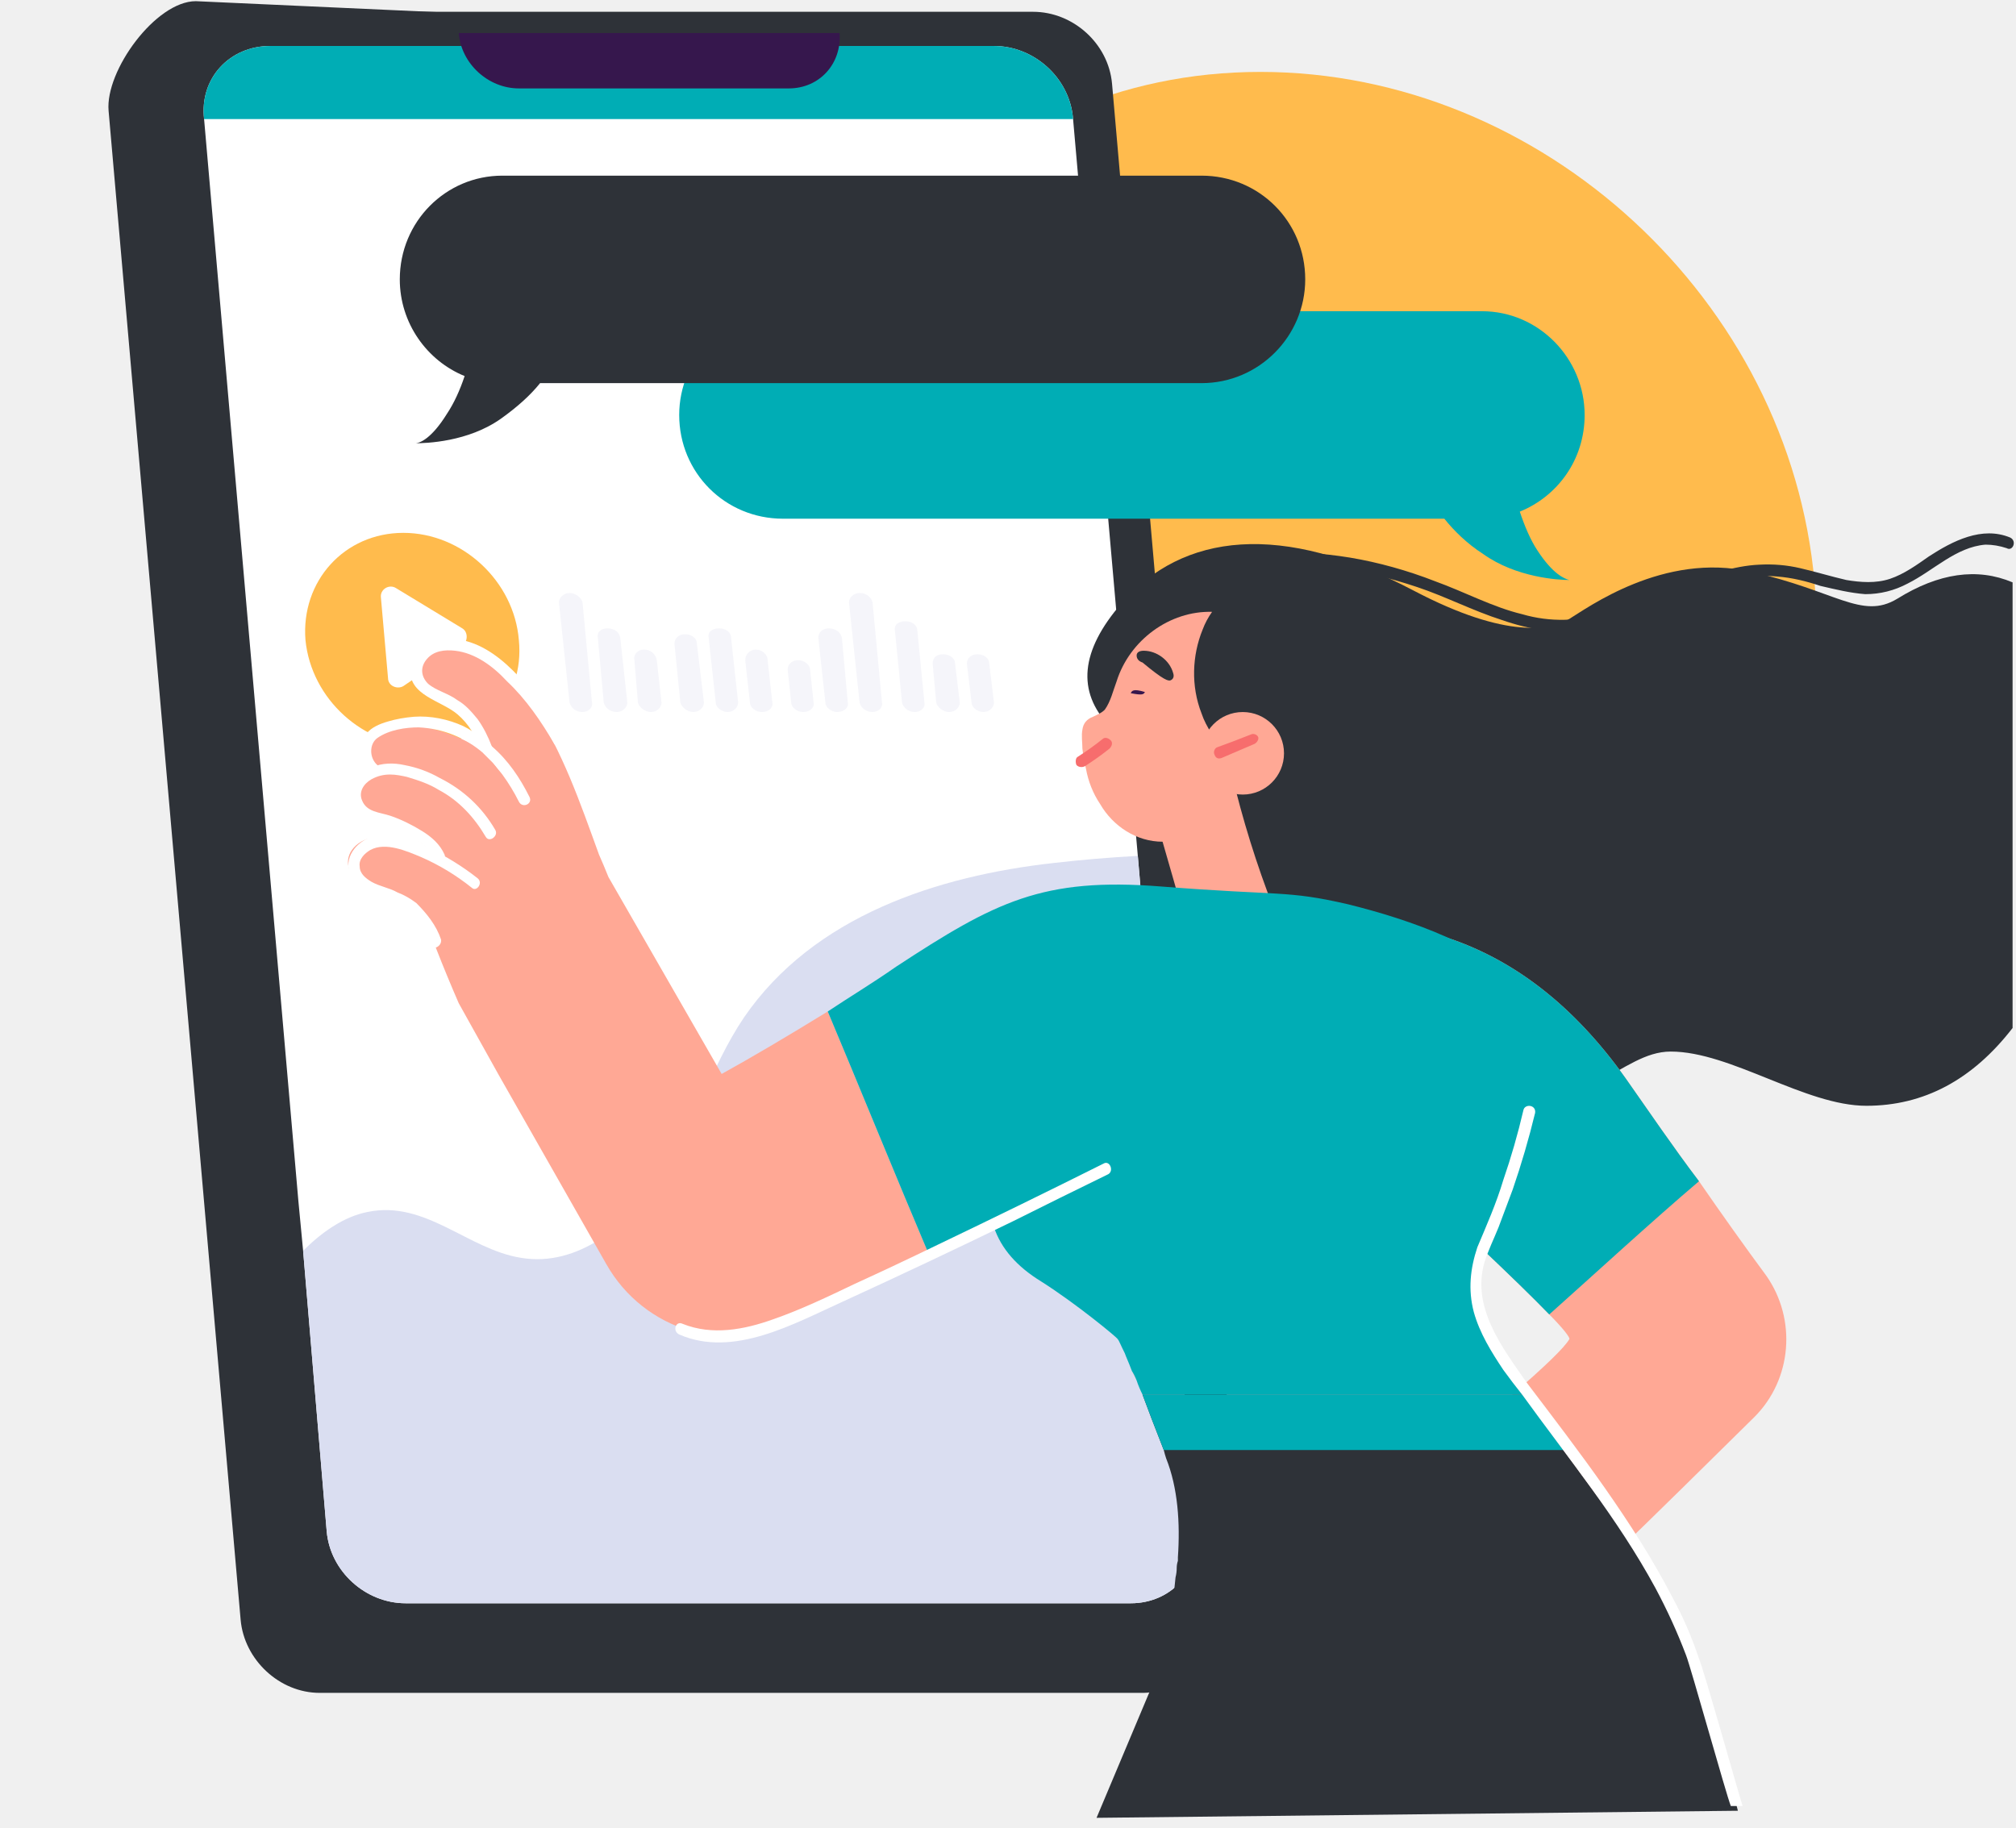
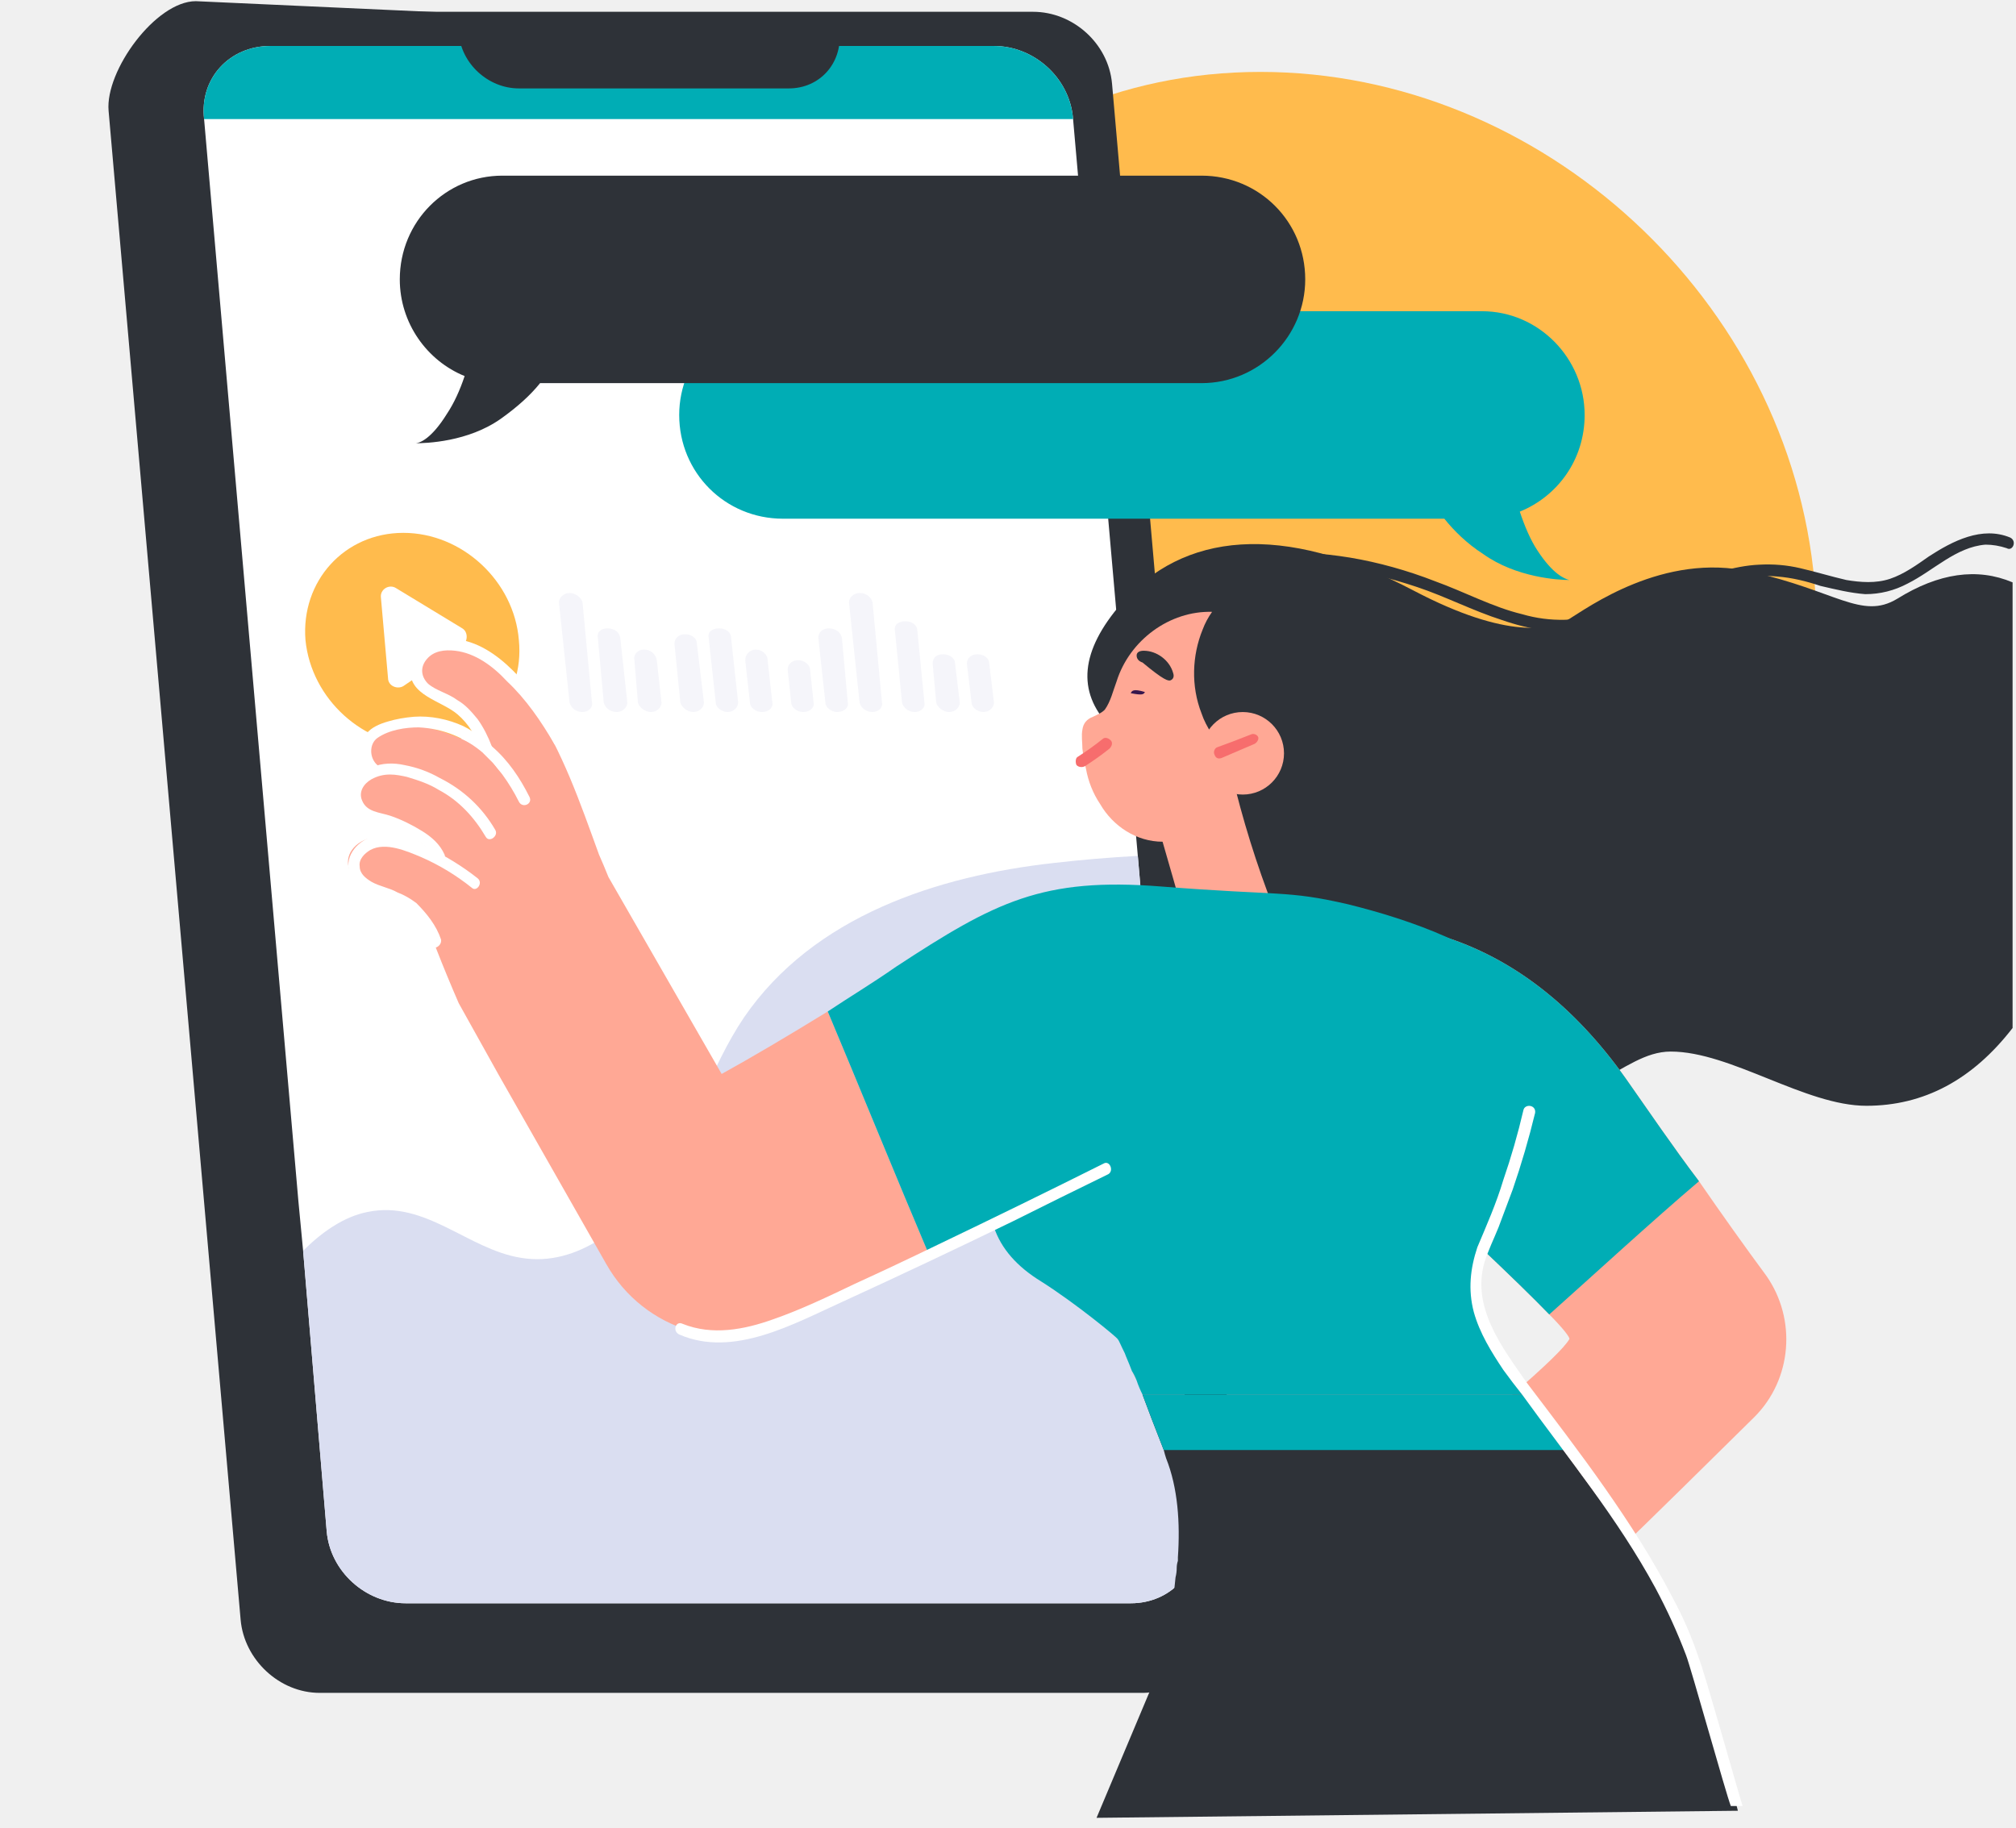
<svg xmlns="http://www.w3.org/2000/svg" width="171" height="155" viewBox="0 0 171 155" fill="none">
  <path d="M153.911 49.4C156.011 73.2 138.311 92.6 114.511 92.6C90.611 92.6 69.611 73.2 67.511 49.4C65.411 25.5 83.011 6.1 106.911 6.1C130.811 6.1 151.811 25.5 153.911 49.4Z" fill="#FFBB4D" />
  <path d="M97.011 143.6H27.111C23.711 143.6 20.711 140.8 20.411 137.4L9.211 9.4C8.911 6 13.211 0.1 16.611 0.1L84.811 3.2C88.211 3.2 91.211 6 91.411 9.4L105.611 135C105.911 138.4 100.411 143.6 97.011 143.6Z" fill="#2E3238" />
  <path d="M99.925 141.3H29.925C26.525 141.3 23.525 138.5 23.225 135.2L12.024 7.1C11.724 3.7 14.225 1 17.625 1H87.624C91.025 1 94.025 3.7 94.325 7.1L105.524 135.2C105.824 138.5 103.325 141.3 99.925 141.3Z" fill="#2E3238" />
  <path d="M95.911 136H34.411C31.011 136 28.011 133.3 27.711 129.9L25.711 106.1L25.311 101.9L17.311 10.1C16.911 6.6 19.511 3.9 22.911 3.9H84.311C87.711 3.9 90.711 6.6 91.011 10C91.011 10.067 92.844 30.933 96.511 72.6L99.011 101.9L101.511 129.9C101.811 133.3 99.311 136 95.911 136Z" fill="white" />
  <path d="M95.911 136H34.411C31.011 136 28.011 133.3 27.711 129.9L25.711 106.1C27.211 104.6 29.111 103.2 31.211 102.8C36.111 101.8 39.711 106 44.211 106.7C49.011 107.5 53.311 103.9 55.911 100.1C58.811 95.8 60.211 90.6 63.111 86.3C69.011 77.7 79.511 74.3 89.411 73.2C91.744 72.933 94.111 72.733 96.511 72.6L99.011 101.9L101.511 129.9C101.811 133.3 99.311 136 95.911 136Z" fill="#DADEF1" />
  <path d="M44.011 54.3C44.511 59.3 40.811 63.3 35.811 63.3C30.811 63.3 26.411 59.3 25.911 54.3C25.511 49.3 29.211 45.2 34.211 45.2C39.211 45.2 43.611 49.3 44.011 54.3Z" fill="#FFBB4D" />
  <path d="M39.211 54.8L34.211 58.2C33.711 58.5 32.911 58.2 32.911 57.5L32.311 50.7C32.211 50 33.011 49.5 33.611 49.9L39.211 53.3C39.711 53.6 39.711 54.4 39.211 54.8Z" fill="white" />
  <path d="M91.011 10.1H17.311C16.911 6.6 19.511 3.9 22.911 3.9H84.311C87.711 3.9 90.711 6.6 91.011 10V10.1Z" fill="#00ADB5" />
-   <path d="M66.911 7.5H44.011C41.411 7.5 39.111 5.4 38.911 2.8H71.211C71.411 5.4 69.511 7.5 66.911 7.5Z" fill="#36174D" />
+   <path d="M66.911 7.5H44.011C41.411 7.5 39.111 5.4 38.911 2.8H71.211C71.411 5.4 69.511 7.5 66.911 7.5Z" fill="#2E3238" />
  <path d="M128.911 43.4C129.311 44.6 129.811 45.8 130.411 46.7C131.711 48.7 132.711 49.1 133.111 49.2C132.211 49.2 128.611 49 125.811 47C124.411 46.1 123.311 45 122.511 44H66.411C61.511 44 57.611 40.1 57.611 35.2C57.611 30.4 61.511 26.4 66.411 26.4H125.711C130.511 26.4 134.411 30.4 134.411 35.2C134.411 39 132.111 42.1 128.911 43.4Z" fill="#00ADB5" />
  <path d="M94.111 61.6C91.311 58.667 91.644 55.2 95.111 51.2C100.311 45.2 108.711 44.2 119.911 50.1C127.911 54.3 131.611 53.4 133.111 52.5C134.611 51.6 141.111 46.8 148.511 48.5C155.711 50.1 157.911 52.6 160.911 50.8C164.444 48.6 167.711 48.133 170.711 49.4V87.2C167.311 91.6 163.178 93.8 158.311 93.8C153.111 93.8 146.811 89.2 141.711 89.2C137.411 89.2 134.611 94.9 126.711 92.4C122.611 91.1 109.811 87.3 108.011 82.6C106.211 77.8 101.511 71.2 103.011 71C103.211 70.933 100.244 67.8 94.111 61.6Z" fill="#2E3238" />
  <path d="M104.711 72.6C110.51 72.6 115.211 67.899 115.211 62.1C115.211 56.301 110.51 51.6 104.711 51.6C98.912 51.6 94.211 56.301 94.211 62.1C94.211 67.899 98.912 72.6 104.711 72.6Z" fill="#2E3238" />
  <path d="M108.111 79.2C105.644 78.933 103.211 78.533 100.811 78C100.711 77.9 100.511 77.9 100.411 77.7C99.811 75.567 99.211 73.467 98.611 71.4C96.411 71.4 94.411 70.1 93.311 68.2C92.711 67.3 92.311 66.3 92.111 65.2C91.978 64.667 91.878 64.1 91.811 63.5C91.811 63 91.711 62.4 91.811 61.9C91.878 61.367 92.178 61 92.711 60.8C93.111 60.6 93.411 60.5 93.711 60.2C94.211 59.5 94.411 58.6 94.711 57.8C95.811 54.3 99.211 51.8 102.811 51.9C102.478 52.367 102.211 52.867 102.011 53.4C101.111 55.6 101.011 58.2 101.911 60.5C102.311 61.7 103.111 62.8 104.011 63.8C104.311 65.1 104.511 66 104.811 67C105.811 70.933 107.078 74.767 108.611 78.5C108.811 78.9 108.511 79.2 108.111 79.2Z" fill="#FFA895" />
  <path d="M105.411 67.4C107.344 67.4 108.911 65.833 108.911 63.9C108.911 61.967 107.344 60.4 105.411 60.4C103.478 60.4 101.911 61.967 101.911 63.9C101.911 65.833 103.478 67.4 105.411 67.4Z" fill="#FFA895" />
  <path d="M70.211 85.8C72.611 91.5 76.111 100.1 78.911 106.7C76.711 107.7 74.111 108.9 71.811 110C70.511 110.6 69.011 111.4 67.511 112.1C61.711 115 54.611 112.9 51.411 107.2L42.311 91.2L38.911 85.1C38.244 83.567 37.611 82.033 37.011 80.5C36.511 79.2 36.011 77.8 34.711 77.1C33.978 76.7 33.211 76.333 32.411 76C31.811 75.7 31.111 75.4 30.611 75C29.511 74.2 29.111 72.9 30.011 71.9C31.011 70.8 32.611 70.9 33.911 71.2C34.844 71.4 35.711 71.7 36.511 72.1C36.111 71.767 35.678 71.433 35.211 71.1C34.311 70.5 33.311 70.2 32.311 69.9C31.411 69.6 30.411 69.1 30.311 67.9C30.211 66.9 30.911 66.1 31.711 65.6C31.211 65.1 30.911 64.5 31.011 63.8C31.211 62.9 31.811 62.2 32.611 61.9C33.511 61.5 34.511 61.5 35.411 61.6C36.411 61.733 37.344 61.967 38.211 62.3C39.144 62.633 40.044 63.067 40.911 63.6C40.711 62.4 40.011 61.1 38.911 60.2C38.578 59.867 38.211 59.6 37.811 59.4C37.211 59.2 36.611 59.1 36.111 58.7C35.311 58.1 35.111 57 35.411 56.1C35.811 55.2 36.711 54.6 37.611 54.5C38.611 54.3 39.711 54.6 40.511 55.1C42.411 56.2 43.911 58 45.111 59.8C47.711 63.7 49.211 68.1 50.811 72.5C51.078 73.1 51.344 73.733 51.611 74.4L61.211 91.1C63.744 89.7 66.744 87.933 70.211 85.8Z" fill="#FFA895" />
  <path d="M47.011 63.1C45.911 61.2 44.611 59.3 43.011 57.8C41.811 56.5 40.311 55.4 38.611 55.2C37.711 55.1 36.811 55.2 36.211 55.9C35.611 56.6 35.711 57.4 36.311 58C37.011 58.6 38.011 58.8 38.811 59.4C39.511 59.8 40.011 60.4 40.511 61C41.011 61.7 41.411 62.5 41.711 63.3C42.044 64.033 42.344 64.767 42.611 65.5C42.311 65.4 42.111 65 41.811 64.7C41.544 64.433 41.278 64.167 41.011 63.9C40.744 63.233 40.411 62.6 40.011 62C39.678 61.467 39.278 61 38.811 60.6C37.411 59.4 34.611 59 34.811 56.7C35.011 54.6 37.411 53.9 39.211 54.3C41.111 54.7 42.711 56 44.011 57.4C45.511 59 46.811 60.8 47.911 62.7C48.211 63.3 47.311 63.6 47.011 63.1Z" fill="white" />
  <path d="M96.011 116.3C96.144 116.5 96.278 116.767 96.411 117.1C96.278 116.833 96.144 116.567 96.011 116.3Z" fill="#FFA895" />
  <path d="M148.811 120.2C141.511 127.4 129.611 139.2 129.211 138.7C128.744 138.3 124.211 134.967 115.611 128.7C126.478 120.033 132.311 115 133.111 113.6C133.211 113.5 132.611 112.7 131.411 111.5C126.011 105.9 109.511 91 109.411 90.8C109.344 90.6 113.644 86.8 122.311 79.4C128.311 81.267 133.511 85.3 137.911 91.5C139.811 94.2 141.911 97.3 144.111 100.2C146.111 103.1 148.111 105.9 149.811 108.2C152.411 111.9 152.011 117 148.811 120.2Z" fill="#FFA895" />
  <path d="M144.111 100.2C140.111 103.6 135.111 108.2 131.411 111.5C126.011 105.9 109.511 91 109.411 90.8C109.344 90.6 113.644 86.8 122.311 79.4C128.311 81.267 133.511 85.3 137.911 91.5C139.811 94.2 141.911 97.3 144.111 100.2Z" fill="#00ADB5" />
  <path d="M99.911 132.1C100.111 129.2 99.911 126.2 98.911 123.7C98.844 123.5 98.778 123.267 98.711 123C97.978 121.133 97.378 119.567 96.911 118.3H129.311C129.711 118.967 130.178 119.667 130.711 120.4C131.378 121.333 132.011 122.2 132.611 123C138.311 130.8 139.911 132.7 141.511 136.2C141.711 136.667 141.911 137.1 142.111 137.5C142.511 138.3 142.711 138.8 142.911 139.3C143.211 139.9 143.311 140.3 143.511 140.6C144.011 141.7 144.311 142.4 144.511 142.9C144.811 143.5 147.411 153.6 147.411 153.6L93.011 154.2L97.511 143.5C98.111 141.7 98.111 141.6 98.211 141.4C98.278 141.2 98.344 141 98.411 140.8C98.511 140.3 98.511 140.1 98.611 139.9C99.111 138 99.511 136 99.711 133.8C99.778 133.533 99.811 133.267 99.811 133C99.811 132.8 99.844 132.6 99.911 132.4C99.911 132.267 99.911 132.167 99.911 132.1Z" fill="#2E3238" />
  <path d="M128.211 116.8C128.544 117.267 128.911 117.767 129.311 118.3H96.911C96.711 117.9 96.544 117.5 96.411 117.1C96.278 116.767 96.144 116.5 96.011 116.3C95.711 115.5 95.511 115.1 95.411 114.8C95.011 114 94.911 113.7 94.811 113.6C94.811 113.5 91.311 110.6 88.311 108.7C86.244 107.433 84.911 105.9 84.311 104.1C82.711 104.833 80.911 105.7 78.911 106.7C76.111 100.1 72.611 91.5 70.211 85.8C72.011 84.6 74.011 83.4 76.011 82C84.411 76.5 88.411 74.4 98.511 75.2C108.611 76 109.111 75.5 114.311 76.7C119.611 78 126.411 80.4 128.811 83.8C131.211 87.3 129.411 93.8 128.411 97.3C127.678 99.7 126.578 103.133 125.111 107.6C124.978 107.8 124.944 108.167 125.011 108.7C125.011 109 125.011 109.1 125.011 109.3C125.311 110.7 125.711 111.9 126.411 113.5C127.111 114.7 127.411 115.3 127.811 115.9C127.944 116.167 128.078 116.467 128.211 116.8Z" fill="#00ADB5" />
  <path d="M132.611 123H98.711C97.978 121.133 97.378 119.567 96.911 118.3H129.311C129.711 118.967 130.178 119.667 130.711 120.4C131.378 121.333 132.011 122.2 132.611 123Z" fill="#00ADB5" />
  <path d="M97.111 58.7C96.111 58.4 96.011 58.6 95.911 58.8C96.911 59 97.011 58.9 97.111 58.7Z" fill="#36174D" />
  <path d="M99.311 57.7C99.111 57.8 98.711 57.7 96.911 56.2C96.611 56.1 96.411 55.9 96.411 55.6C96.411 55.3 96.711 55.2 97.011 55.2C98.111 55.2 99.211 56 99.511 57.1C99.611 57.4 99.511 57.6 99.311 57.7Z" fill="#2E3238" />
  <path d="M94.111 63.5C93.444 64.033 92.744 64.533 92.011 65C91.811 65.1 91.511 65.1 91.311 64.9C91.211 64.7 91.211 64.3 91.411 64.2C92.144 63.733 92.844 63.233 93.511 62.7C93.711 62.5 94.011 62.6 94.211 62.8C94.411 63 94.311 63.3 94.111 63.5Z" fill="#F76D6D" />
  <path d="M106.411 63.1C105.477 63.5 104.544 63.9 103.611 64.3C103.311 64.4 103.111 64.3 103.011 64C102.911 63.8 103.011 63.5 103.211 63.4C104.144 63.067 105.111 62.7 106.111 62.3C106.311 62.2 106.611 62.3 106.711 62.5C106.811 62.7 106.611 63 106.411 63.1Z" fill="#F76D6D" />
  <path d="M44.011 68C43.611 67.2 43.144 66.433 42.611 65.7C42.344 65.367 42.078 65.033 41.811 64.7C41.544 64.433 41.278 64.167 41.011 63.9C39.511 62.6 37.611 61.8 35.511 61.7C34.411 61.7 33.011 61.9 32.011 62.6C31.311 63.1 31.311 64.3 32.011 64.9C32.411 65.3 31.911 66.1 31.411 65.7C30.411 64.8 30.211 63.2 31.111 62.2C31.511 61.7 32.211 61.4 32.911 61.2C33.578 61 34.311 60.867 35.111 60.8C36.511 60.7 38.011 61 39.311 61.6C39.578 61.733 39.811 61.867 40.011 62C40.611 62.333 41.178 62.767 41.711 63.3C43.111 64.5 44.111 66 44.911 67.6C45.211 68.2 44.311 68.6 44.011 68Z" fill="white" />
  <path d="M41.211 71C40.211 69.3 38.911 67.9 37.211 67C36.411 66.5 35.511 66.2 34.511 65.9C33.611 65.7 32.611 65.5 31.511 66.1C30.811 66.5 30.411 67.2 30.711 67.9C31.111 68.9 32.211 68.9 33.111 69.2C34.011 69.5 35.011 70 35.811 70.5C36.611 71 37.311 71.6 37.711 72.5C37.911 73 37.011 73.4 36.811 72.8C36.411 71.9 35.511 71.3 34.611 70.9C34.078 70.633 33.544 70.4 33.011 70.2C32.511 70 31.911 69.9 31.311 69.7C30.311 69.4 29.611 68.4 29.711 67.3C29.711 66.3 30.411 65.4 31.511 65.1C32.411 64.7 33.411 64.7 34.311 64.9C35.378 65.1 36.378 65.467 37.311 66C39.311 67 40.911 68.5 42.011 70.4C42.311 70.9 41.511 71.5 41.211 71Z" fill="white" />
  <path d="M94.011 99.6C91.278 100.933 88.577 102.267 85.911 103.6C81.111 105.933 76.311 108.2 71.511 110.4C67.311 112.3 62.211 115.2 57.611 113.2C57.011 112.9 57.311 112 57.911 112.3C60.411 113.3 63.111 112.8 65.611 111.9C67.911 111.1 70.211 110 72.511 108.9C74.844 107.833 77.177 106.733 79.511 105.6C84.244 103.333 88.944 101.033 93.611 98.7C94.111 98.4 94.511 99.3 94.011 99.6Z" fill="white" />
  <path d="M147.811 153.2H146.811C146.411 152.2 143.411 141.4 143.011 140.4C142.278 138.467 141.411 136.567 140.411 134.7C137.211 128.8 133.011 123.7 129.111 118.3C128.577 117.633 128.044 116.933 127.511 116.2C126.511 114.7 125.511 113.1 125.011 111.3C124.511 109.4 124.711 107.6 125.311 105.8C126.111 103.9 126.911 102.1 127.511 100.1C128.178 98.167 128.744 96.2 129.211 94.2C129.311 93.6 130.311 93.7 130.211 94.4C129.678 96.6 129.044 98.767 128.311 100.9C127.911 101.967 127.511 103.033 127.111 104.1C126.711 105.1 126.211 106.1 125.911 107.1C124.811 110.9 127.411 114.3 129.511 117.3C131.711 120.2 134.011 123.2 136.111 126.2C138.211 129.2 140.211 132.3 141.911 135.6C142.777 137.2 143.511 138.9 144.111 140.7C144.511 141.6 147.511 152.3 147.811 153.2Z" fill="white" />
  <path d="M40.011 75.3C38.678 74.233 37.244 73.367 35.711 72.7C34.511 72.2 32.711 71.4 31.411 72.1C30.911 72.4 30.411 72.9 30.511 73.5C30.511 74.1 31.011 74.5 31.511 74.8C32.211 75.2 33.011 75.3 33.711 75.7C34.244 75.9 34.778 76.2 35.311 76.6C36.211 77.5 37.011 78.5 37.411 79.7C37.511 80.3 36.611 80.7 36.511 80.1C36.011 78.6 34.911 77.3 33.411 76.6C32.111 76 30.311 75.8 29.711 74.2C29.111 72.8 30.211 71.4 31.511 71C33.111 70.6 34.911 71.3 36.311 71.9C37.844 72.633 39.244 73.5 40.511 74.5C41.011 74.9 40.411 75.7 40.011 75.3Z" fill="white" />
  <path d="M33.911 23.7C33.911 18.8 37.811 14.9 42.611 14.9H101.911C106.811 14.9 110.711 18.8 110.711 23.7C110.711 28.5 106.811 32.5 101.911 32.5H45.811C45.011 33.5 43.911 34.5 42.511 35.5C39.711 37.5 36.111 37.6 35.211 37.6C35.611 37.6 36.611 37.2 37.911 35.1C38.511 34.2 39.011 33.1 39.411 31.9C36.211 30.6 33.911 27.4 33.911 23.7Z" fill="#2E3238" />
  <path d="M49.411 51.1L50.211 59.6C50.311 60 49.911 60.4 49.411 60.4C48.811 60.4 48.411 60 48.311 59.6L47.411 51.1C47.411 50.7 47.811 50.3 48.311 50.3C48.811 50.3 49.311 50.7 49.411 51.1Z" fill="#F5F5FA" />
  <path d="M52.611 54.1L53.211 59.6C53.211 60 52.811 60.4 52.311 60.4C51.711 60.4 51.311 60 51.211 59.6L50.711 54.1C50.611 53.6 51.011 53.3 51.511 53.3C52.111 53.3 52.511 53.6 52.611 54.1Z" fill="#F5F5FA" />
  <path d="M55.711 56L56.111 59.6C56.111 60 55.711 60.4 55.211 60.4C54.711 60.4 54.211 60 54.111 59.6L53.811 56C53.711 55.5 54.111 55.1 54.611 55.1C55.211 55.1 55.611 55.5 55.711 56Z" fill="#F5F5FA" />
  <path d="M59.111 54.6L59.711 59.6C59.711 60 59.311 60.4 58.811 60.4C58.311 60.4 57.811 60 57.711 59.6L57.211 54.6C57.211 54.1 57.611 53.8 58.111 53.8C58.611 53.8 59.111 54.1 59.111 54.6Z" fill="#F5F5FA" />
  <path d="M62.011 54.1L62.611 59.6C62.611 60 62.211 60.4 61.711 60.4C61.211 60.4 60.711 60 60.711 59.6L60.111 54.1C60.011 53.6 60.411 53.3 61.011 53.3C61.511 53.3 62.011 53.6 62.011 54.1Z" fill="#F5F5FA" />
  <path d="M65.111 56L65.511 59.6C65.611 60 65.211 60.4 64.611 60.4C64.111 60.4 63.611 60 63.611 59.6L63.211 56C63.211 55.5 63.611 55.1 64.111 55.1C64.611 55.1 65.111 55.5 65.111 56Z" fill="#F5F5FA" />
  <path d="M68.711 56.8L69.011 59.6C69.111 60 68.711 60.4 68.111 60.4C67.611 60.4 67.111 60 67.111 59.6L66.811 56.8C66.811 56.4 67.111 56 67.711 56C68.211 56 68.711 56.4 68.711 56.8Z" fill="#F5F5FA" />
  <path d="M71.411 54.1L71.911 59.6C72.011 60 71.611 60.4 71.011 60.4C70.511 60.4 70.011 60 70.011 59.6L69.411 54.1C69.411 53.6 69.811 53.3 70.311 53.3C70.811 53.3 71.311 53.6 71.411 54.1Z" fill="#F5F5FA" />
  <path d="M74.011 51.1L74.811 59.6C74.911 60 74.511 60.4 74.011 60.4C73.411 60.4 73.011 60 72.911 59.6L72.011 51.1C72.011 50.7 72.411 50.3 72.911 50.3C73.511 50.3 73.911 50.7 74.011 51.1Z" fill="#F5F5FA" />
  <path d="M77.811 53.5L78.411 59.6C78.511 60 78.111 60.4 77.611 60.4C77.011 60.4 76.611 60 76.511 59.6L75.911 53.5C75.811 53 76.211 52.7 76.811 52.7C77.311 52.7 77.811 53 77.811 53.5Z" fill="#F5F5FA" />
  <path d="M81.011 56.3L81.411 59.6C81.411 60 81.011 60.4 80.511 60.4C80.011 60.4 79.511 60 79.411 59.6L79.111 56.3C79.111 55.8 79.411 55.5 80.011 55.5C80.511 55.5 81.011 55.8 81.011 56.3Z" fill="#F5F5FA" />
  <path d="M83.911 56.3L84.311 59.6C84.311 60 83.911 60.4 83.411 60.4C82.911 60.4 82.411 60 82.411 59.6L82.011 56.3C82.011 55.8 82.411 55.5 82.911 55.5C83.411 55.5 83.911 55.8 83.911 56.3Z" fill="#F5F5FA" />
  <path d="M170.211 46.5C169.611 46.3 169.011 46.2 168.411 46.2C165.911 46.4 164.011 48.4 161.811 49.5C160.678 50.1 159.478 50.4 158.211 50.4C156.911 50.3 155.711 50 154.411 49.7C153.211 49.3 152.011 49 150.711 48.9C149.611 48.8 148.511 48.9 147.411 49.1C145.211 49.5 143.111 50.4 141.111 51.3C139.011 52.1 136.811 53 134.611 53.4C132.111 53.8 129.711 53.4 127.411 52.6C124.911 51.8 122.611 50.6 120.211 49.8C117.811 49 115.411 48.4 112.911 48.1C108.111 47.5 103.111 48 98.711 50.4C98.211 50.7 97.811 49.8 98.411 49.5C98.944 49.233 99.478 48.967 100.011 48.7C104.611 46.7 109.611 46.5 114.511 47.3C116.911 47.7 119.411 48.4 121.711 49.3C124.211 50.2 126.611 51.5 129.111 52.1C131.511 52.8 133.911 52.7 136.211 52C138.411 51.4 140.511 50.4 142.711 49.6C144.811 48.8 147.011 48 149.211 47.9C150.411 47.833 151.578 47.933 152.711 48.2C154.011 48.5 155.311 48.9 156.611 49.2C157.811 49.4 159.111 49.5 160.311 49.1C161.511 48.7 162.611 47.9 163.611 47.2C165.611 45.9 168.111 44.6 170.511 45.6C171.111 45.9 170.711 46.8 170.211 46.5Z" fill="#2E3238" />
</svg>
